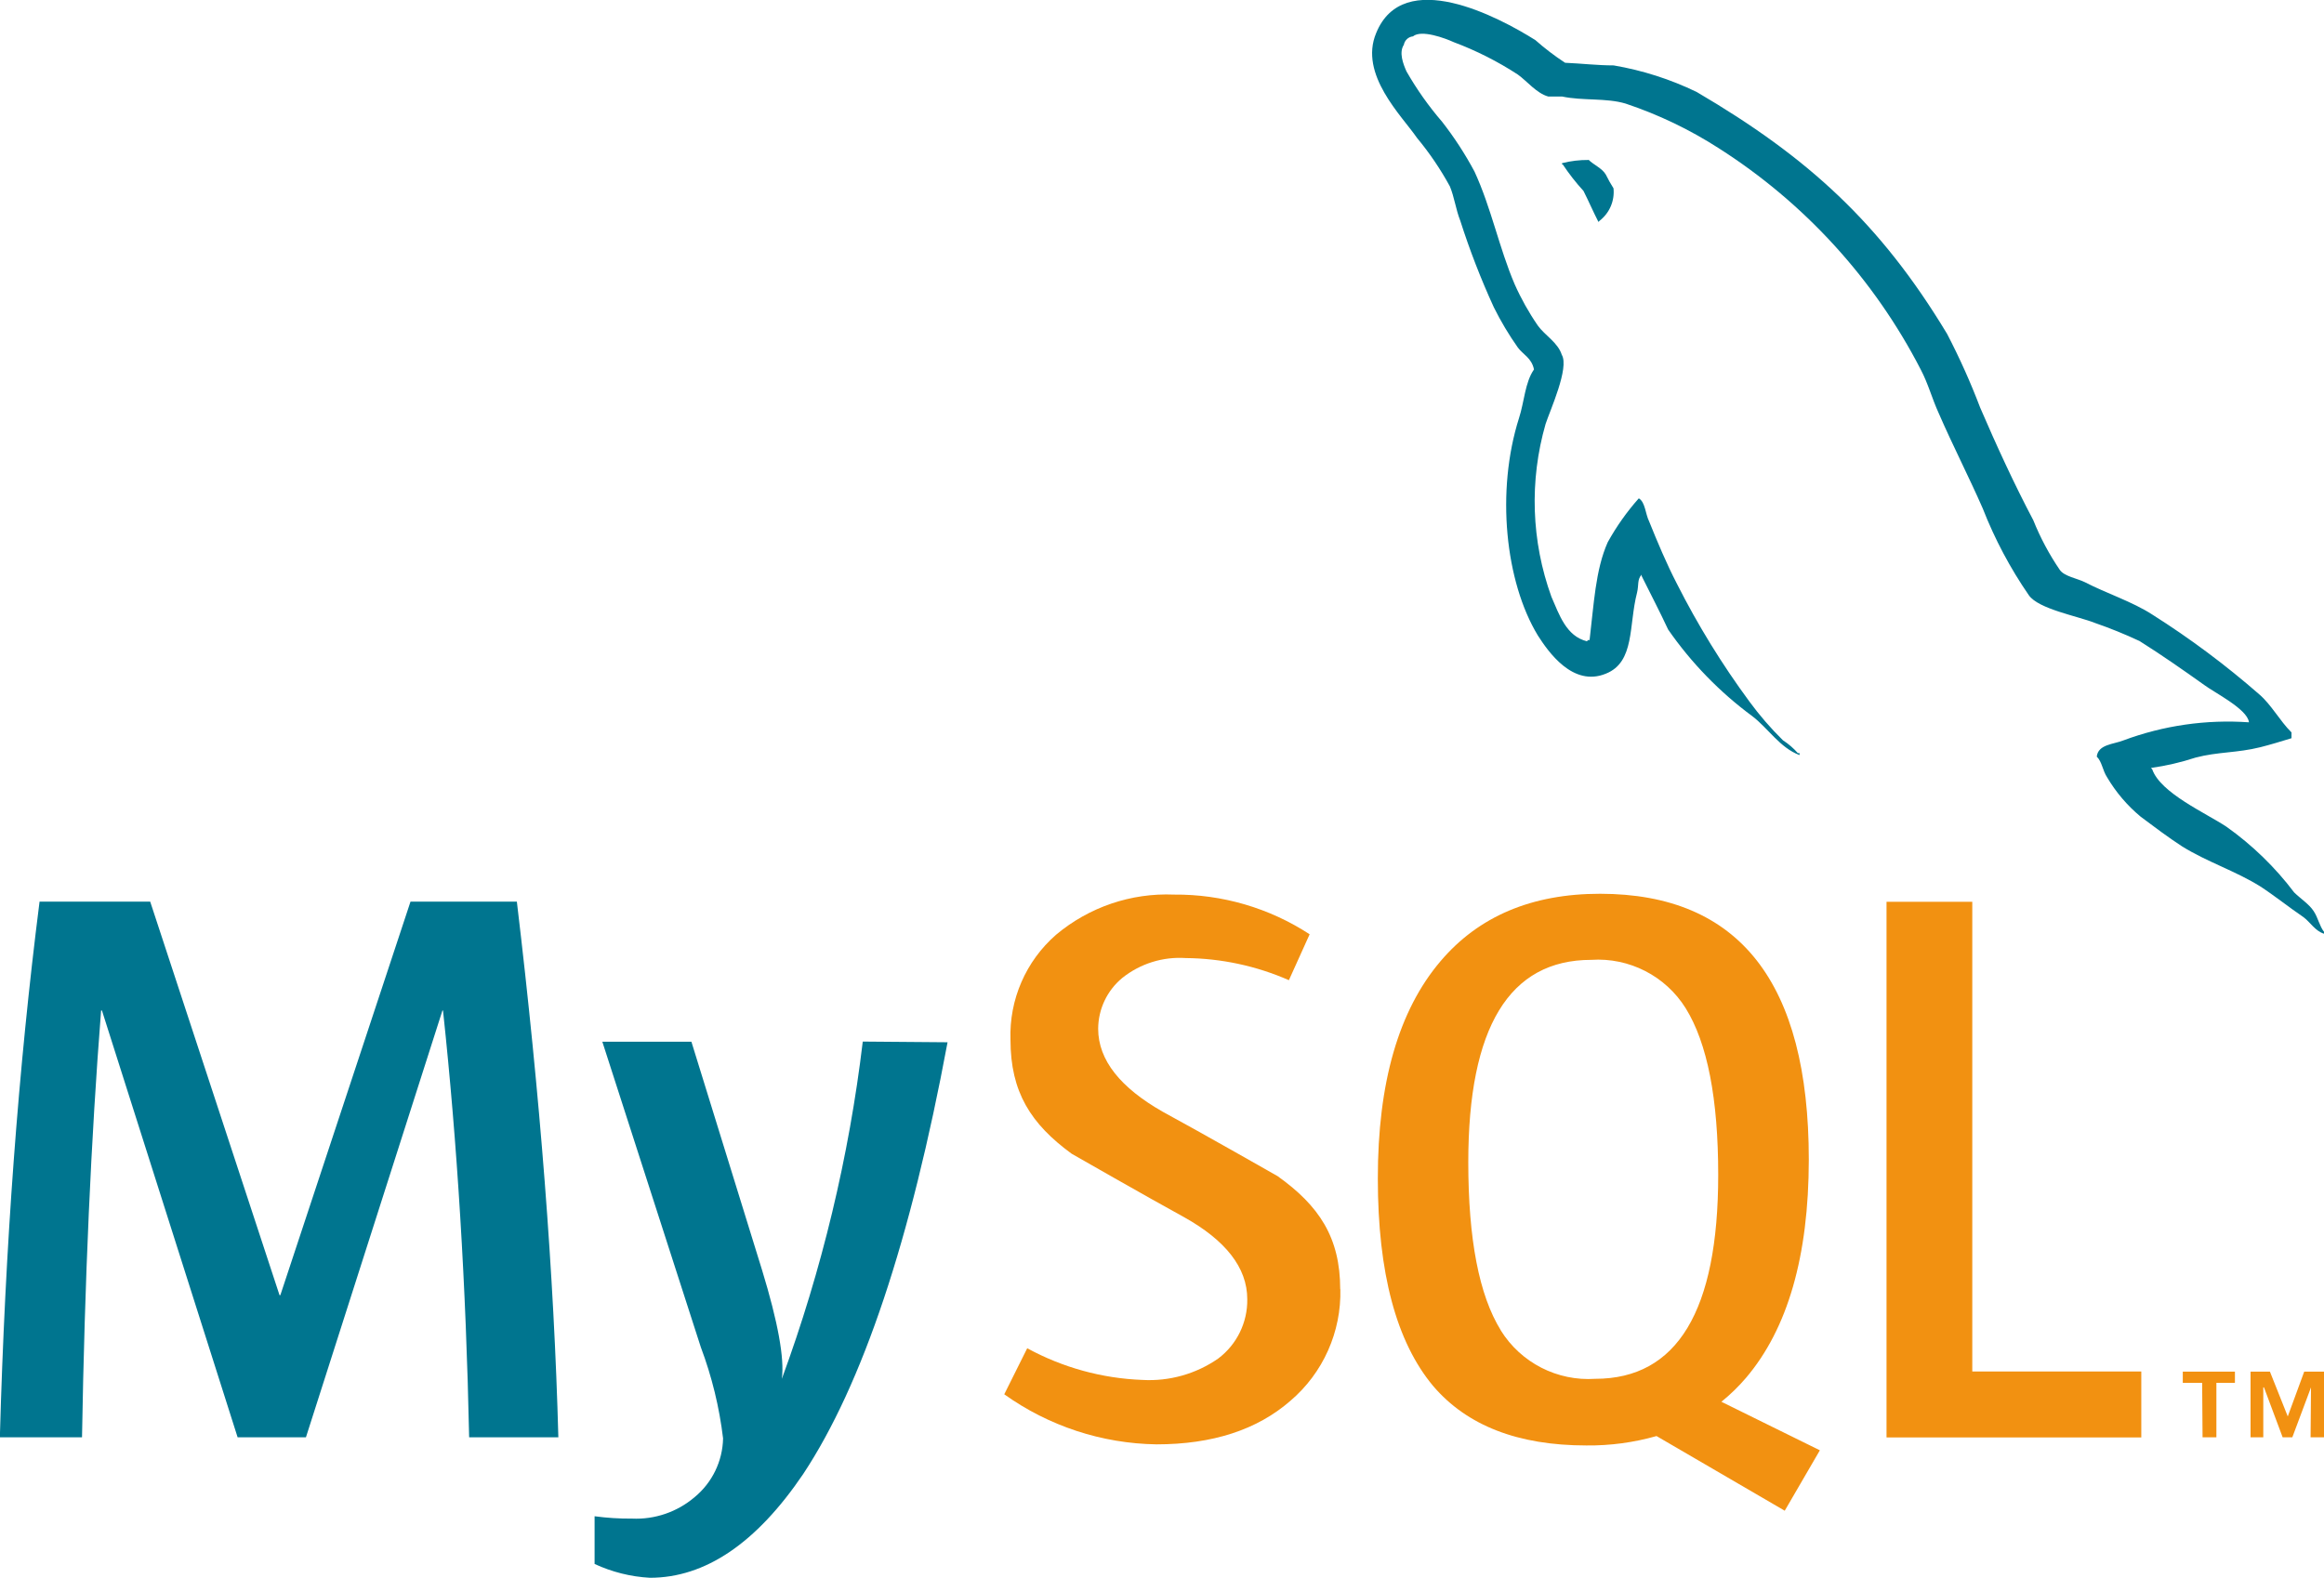
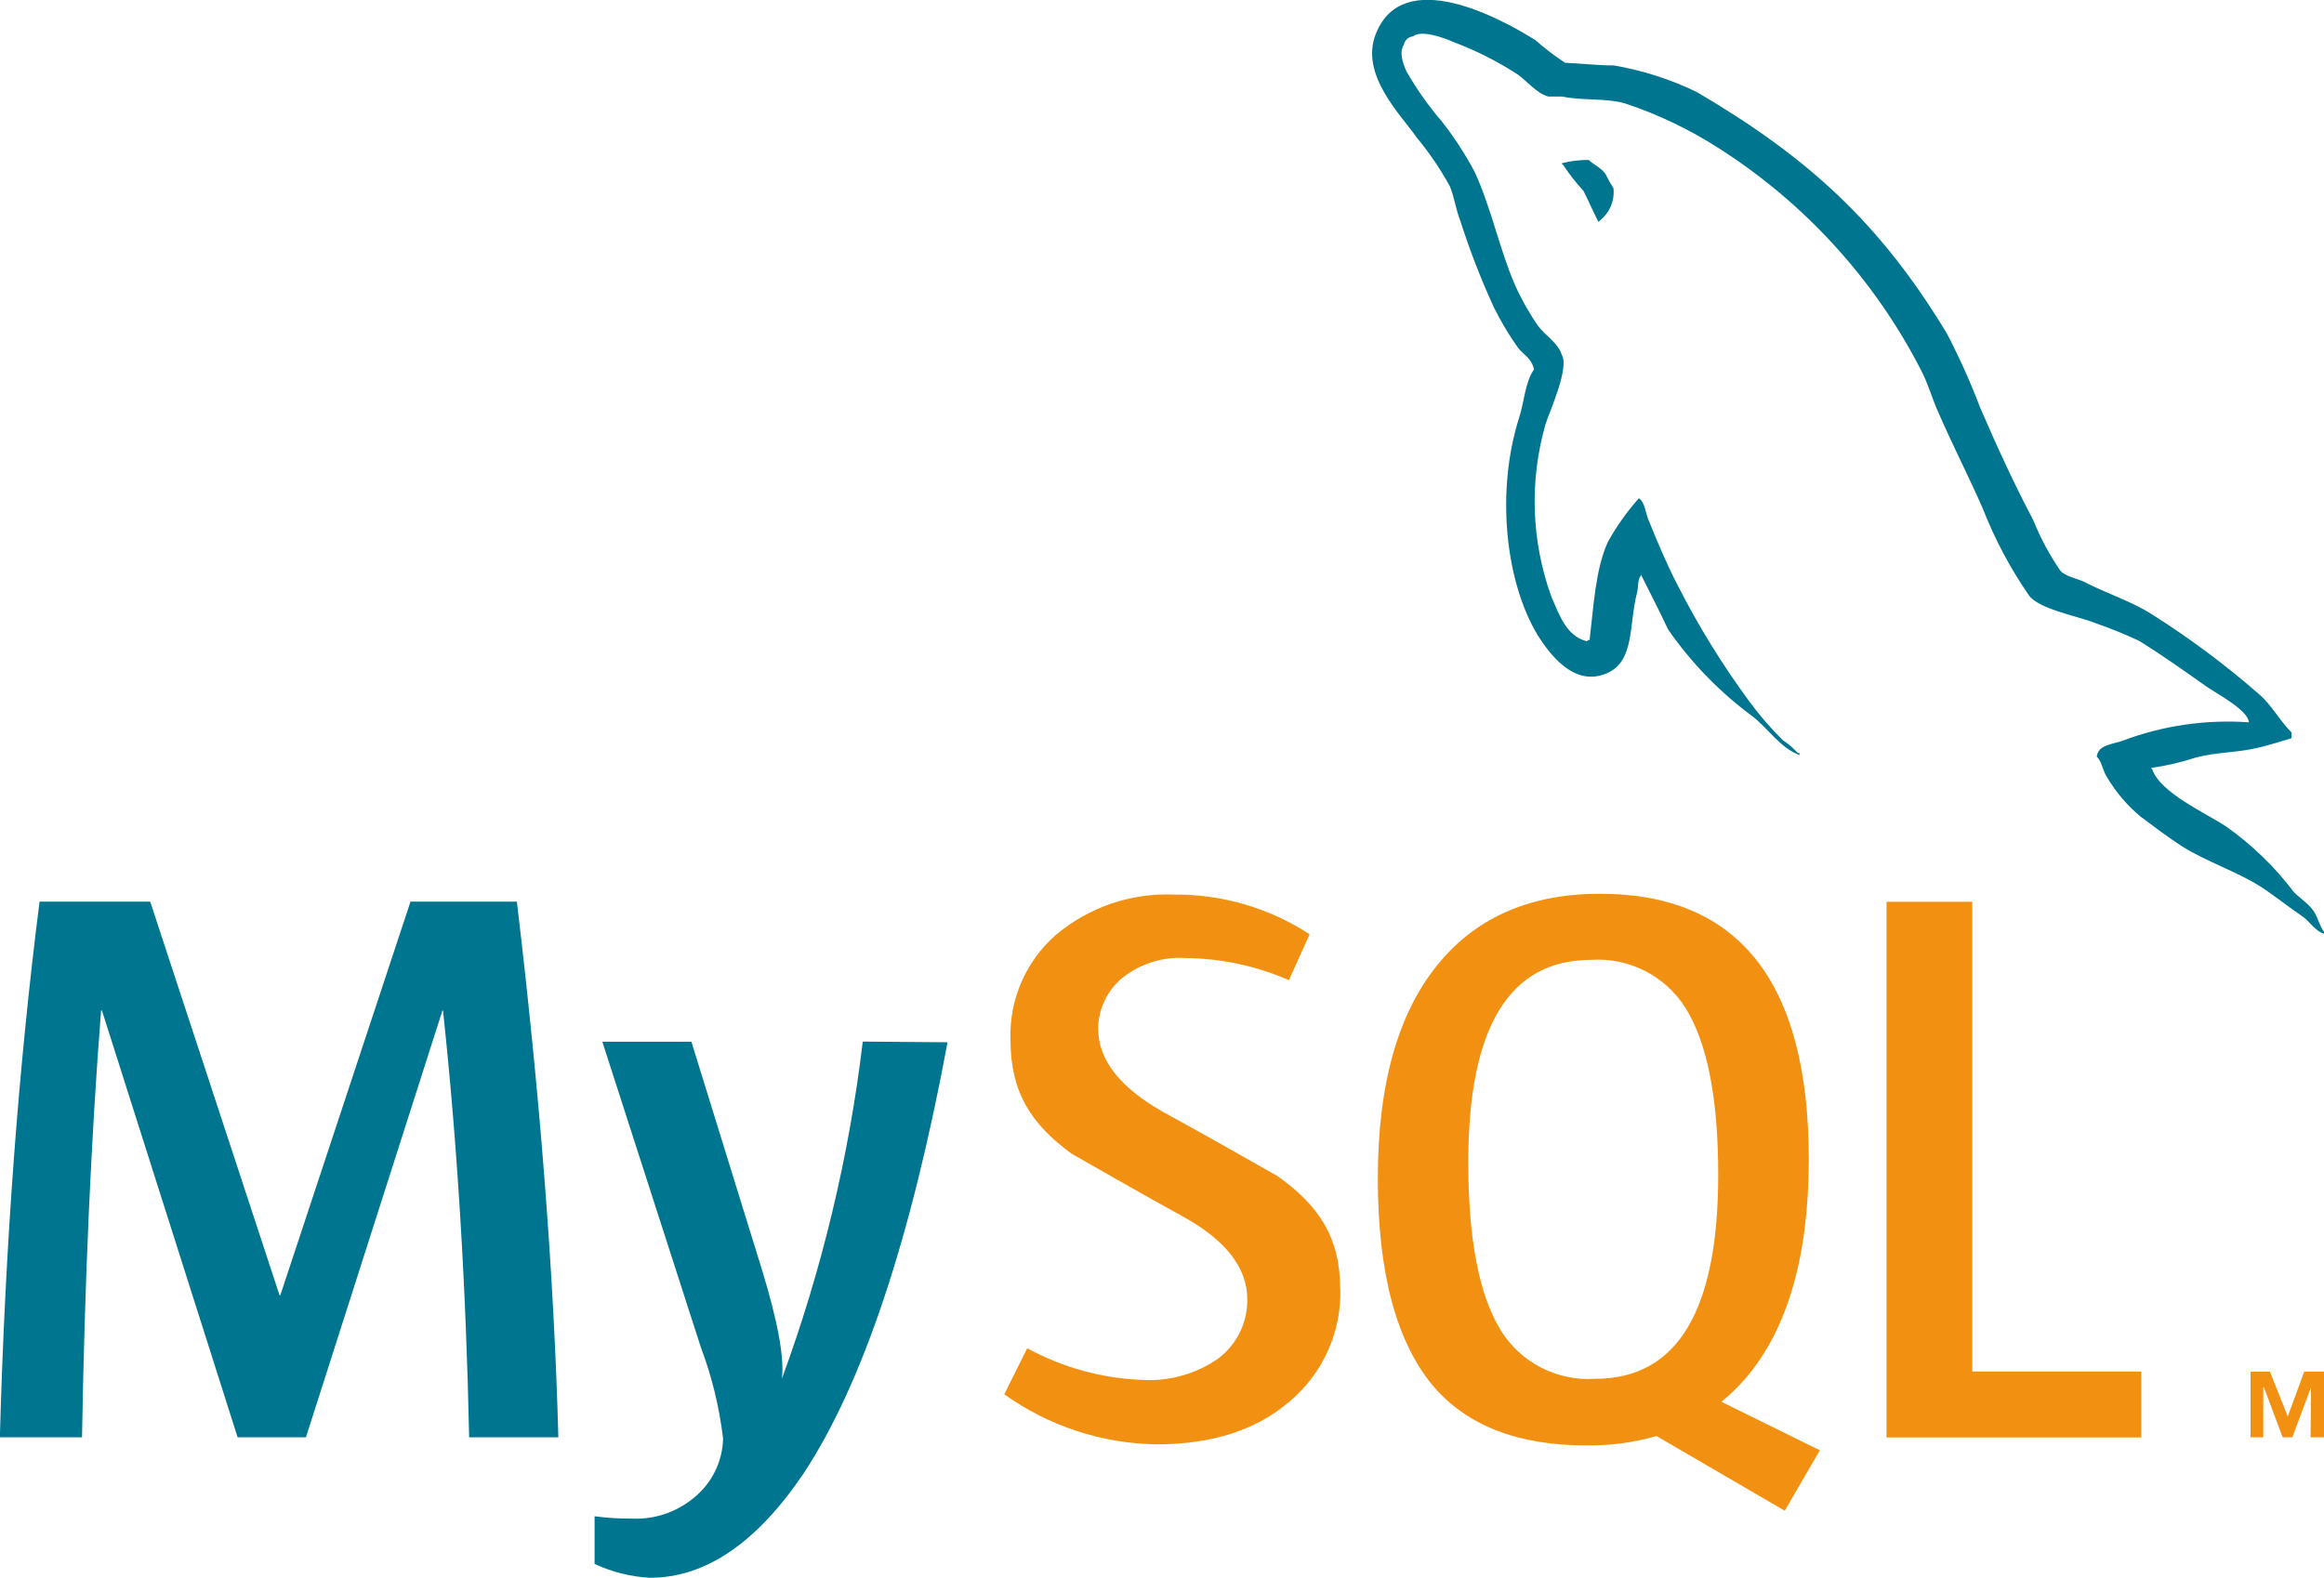
- <svg xmlns="http://www.w3.org/2000/svg" id="Layer_1" data-name="Layer 1" viewBox="0 0 168.03 114.11">
+ <svg xmlns="http://www.w3.org/2000/svg" viewBox="0 0 168.03 114.11">
  <defs>
-     <style>.cls-1,.cls-2{fill:#00758f}.cls-1,.cls-4{fill-rule:evenodd}.cls-3,.cls-4{fill:#f29111}</style>
+     <style>.cls-1,.cls-2{fill:#00758f;}.cls-1,.cls-4{fill-rule:evenodd;}.cls-3,.cls-4{fill:#f29111;}</style>
  </defs>
  <path class="cls-1" d="M585.87 359.77a7.47 7.47 0 0 0-1.92.23v.09h.05a15.8 15.8 0 0 0 1.5 1.92c.38.75.7 1.5 1.08 2.24l.09-.09a2.63 2.63 0 0 0 1-2.34 10.55 10.55 0 0 1-.56-1c-.28-.47-.89-.7-1.26-1.08" transform="translate(-471.01 -348.2)" />
-   <path class="cls-2" d="M511.41 452.15h-6.48q-.34-16.41-1.89-30.87H503l-9.87 30.87h-4.94l-9.81-30.87h-.06q-1.09 13.89-1.38 30.87H471q.57-20.66 2.87-38.74h8l9.35 28.46h.06l9.41-28.46h7.69q2.53 21.17 3 38.74M539.52 423.58q-4 21.49-10.44 31.23-5.08 7.5-11.08 7.5a10.91 10.91 0 0 1-4-1v-3.45a18.79 18.79 0 0 0 2.7.17 6.52 6.52 0 0 0 4.53-1.55 5.66 5.66 0 0 0 2.06-4.25 28.3 28.3 0 0 0-1.61-6.6l-7.12-22.09H521l5.11 16.52q1.72 5.63 1.43 7.86a107.9 107.9 0 0 0 5.85-24.39z" transform="translate(-471.01 -348.2)" />
+   <path class="cls-2" d="M40.4 103.95h-6.48q-.34-16.41-1.89-30.87h-.04l-9.87 30.87h-4.94L7.37 73.08h-.06q-1.09 13.89-1.38 30.87H-.01q.57-20.66 2.87-38.74h8l9.35 28.46h.06l9.41-28.46h7.69q2.53 21.17 3 38.74" />
+   <path class="cls-2" d="M539.52 423.58q-4 21.49-10.44 31.23-5.08 7.5-11.08 7.5a10.91 10.91 0 0 1-4-1v-3.45a18.79 18.79 0 0 0 2.7.17 6.52 6.52 0 0 0 4.53-1.55 5.66 5.66 0 0 0 2.06-4.25 28.3 28.3 0 0 0-1.61-6.6l-7.12-22.09H521l5.11 16.52q1.72 5.63 1.43 7.86a107.9 107.9 0 0 0 5.85-24.39z" transform="translate(-471.01 -348.2)" />
  <path class="cls-3" d="M154.82 103.96H136.4V65.22h6.2v33.97h12.22v4.77z" />
  <path class="cls-4" d="M602.59 453.09l-7.12-3.51a13.35 13.35 0 0 0 1.78-1.73q4.53-5.33 4.54-15.78 0-19.22-15.09-19.23-7.4 0-11.54 4.88-4.54 5.34-4.53 15.72 0 10.21 4 15 3.67 4.3 11.08 4.3a17.85 17.85 0 0 0 5.07-.68l9.27 5.4zm-23.07-8.68q-2.35-3.79-2.35-12.16 0-14.63 8.89-14.63a7.47 7.47 0 0 1 6.83 3.5q2.35 3.79 2.35 12.05 0 14.75-8.89 14.75a7.46 7.46 0 0 1-6.83-3.5" transform="translate(-471.01 -348.2)" />
  <path class="cls-3" d="M567.92 441.42a10.28 10.28 0 0 1-3.61 8.09q-3.61 3.15-9.69 3.15a19.43 19.43 0 0 1-11-3.62l1.66-3.33a18.88 18.88 0 0 0 8.32 2.29 8.73 8.73 0 0 0 5.48-1.54 5.27 5.27 0 0 0 2.11-4.3c0-2.3-1.6-4.27-4.55-5.92-2.72-1.49-8.15-4.6-8.15-4.6-2.94-2.15-4.42-4.45-4.42-8.24a9.63 9.63 0 0 1 3.3-7.6 12.44 12.44 0 0 1 8.52-2.9 17.64 17.64 0 0 1 9.81 2.87l-1.5 3.32a19 19 0 0 0-7.46-1.6 6.64 6.64 0 0 0-4.59 1.44 4.8 4.8 0 0 0-1.74 3.67c0 2.29 1.64 4.28 4.66 6 2.75 1.49 8.31 4.66 8.31 4.66 3 2.14 4.53 4.43 4.53 8.19" transform="translate(-471.01 -348.2)" />
  <path class="cls-1" d="M633.61 400.44a21.64 21.64 0 0 0-9.08 1.31c-.7.28-1.82.28-1.92 1.17.38.37.42 1 .75 1.5a10.92 10.92 0 0 0 2.43 2.85c1 .75 2 1.5 3 2.15 1.82 1.13 3.88 1.78 5.66 2.9 1 .65 2.06 1.5 3.09 2.2.51.37.84 1 1.5 1.21v-.14c-.33-.42-.42-1-.75-1.5s-.94-.89-1.41-1.35A22.3 22.3 0 0 0 632 408c-1.5-1-4.78-2.44-5.38-4.16l-.09-.1a18.81 18.81 0 0 0 3.23-.75c1.59-.42 3-.33 4.68-.75.75-.19 1.5-.42 2.25-.65v-.42c-.85-.84-1.45-2-2.34-2.76a62.67 62.67 0 0 0-7.72-5.76c-1.45-.94-3.33-1.54-4.87-2.34-.56-.28-1.49-.42-1.82-.89a18.78 18.78 0 0 1-1.92-3.6c-1.36-2.57-2.67-5.42-3.84-8.14a50.05 50.05 0 0 0-2.39-5.33c-4.82-8-10.06-12.78-18.11-17.5a22.43 22.43 0 0 0-6-1.92c-1.17 0-2.34-.14-3.51-.19a18.67 18.67 0 0 1-2.15-1.64c-2.67-1.68-9.55-5.33-11.51-.51-1.26 3 1.87 6 2.95 7.58a21.93 21.93 0 0 1 2.38 3.51c.33.8.42 1.64.75 2.48a55.79 55.79 0 0 0 2.43 6.27 22.13 22.13 0 0 0 1.73 2.9c.38.52 1 .75 1.17 1.59-.65.93-.7 2.34-1.08 3.51-1.68 5.29-1 11.84 1.36 15.73.75 1.17 2.53 3.75 4.92 2.76 2.11-.84 1.64-3.51 2.25-5.85.14-.57 0-.94.33-1.31v.09c.65 1.31 1.31 2.57 1.92 3.88a26.71 26.71 0 0 0 6.09 6.27c1.12.85 2 2.29 3.41 2.81v-.14H601a5.15 5.15 0 0 0-1.08-.93 23 23 0 0 1-2.43-2.81 59.91 59.91 0 0 1-5.24-8.52c-.75-1.45-1.4-3-2-4.49-.28-.56-.28-1.4-.75-1.68a17.56 17.56 0 0 0-2.25 3.18c-.89 2-1 4.5-1.31 7.07-.19 0-.09 0-.19.09-1.5-.37-2-1.92-2.57-3.22a20.25 20.25 0 0 1-.42-12.5c.33-1 1.73-4.07 1.17-5-.28-.89-1.22-1.4-1.73-2.11a18.53 18.53 0 0 1-1.68-3c-1.12-2.62-1.69-5.52-2.9-8.14a25 25 0 0 0-2.34-3.6 23.17 23.17 0 0 1-2.58-3.65c-.23-.52-.56-1.36-.19-1.92a.75.75 0 0 1 .66-.61c.61-.51 2.34.14 2.95.42a23.78 23.78 0 0 1 4.63 2.34c.66.47 1.36 1.36 2.2 1.59h1c1.5.32 3.18.09 4.59.51a30 30 0 0 1 6.74 3.23 41.53 41.53 0 0 1 14.6 16c.56 1.07.8 2.06 1.31 3.18 1 2.3 2.2 4.64 3.18 6.88a30.77 30.77 0 0 0 3.33 6.27c.7 1 3.51 1.5 4.77 2a33.51 33.51 0 0 1 3.23 1.31c1.59 1 3.18 2.11 4.68 3.18.75.56 3.09 1.73 3.23 2.67" transform="translate(-471.01 -348.2)" />
-   <path class="cls-3" d="M638.07 452.15h1v-4.75h-1.46l-1.19 3.24-1.29-3.24h-1.4v4.75h.92v-3.61h.05l1.35 3.61h.7l1.35-3.61zm-7.81 0h1v-3.94h1.34v-.81h-3.77v.81h1.4z" transform="translate(-471.01 -348.2)" />
+   <path class="cls-3" d="M167.06 103.95h1V99.2h-1.46l-1.19 3.24-1.29-3.24h-1.4v4.75h.92v-3.61h.05l1.35 3.61h.7l1.35-3.61zm463.2 348.2h1v-3.94h1.34v-.81h-3.77v.81h1.4z" />
</svg>
